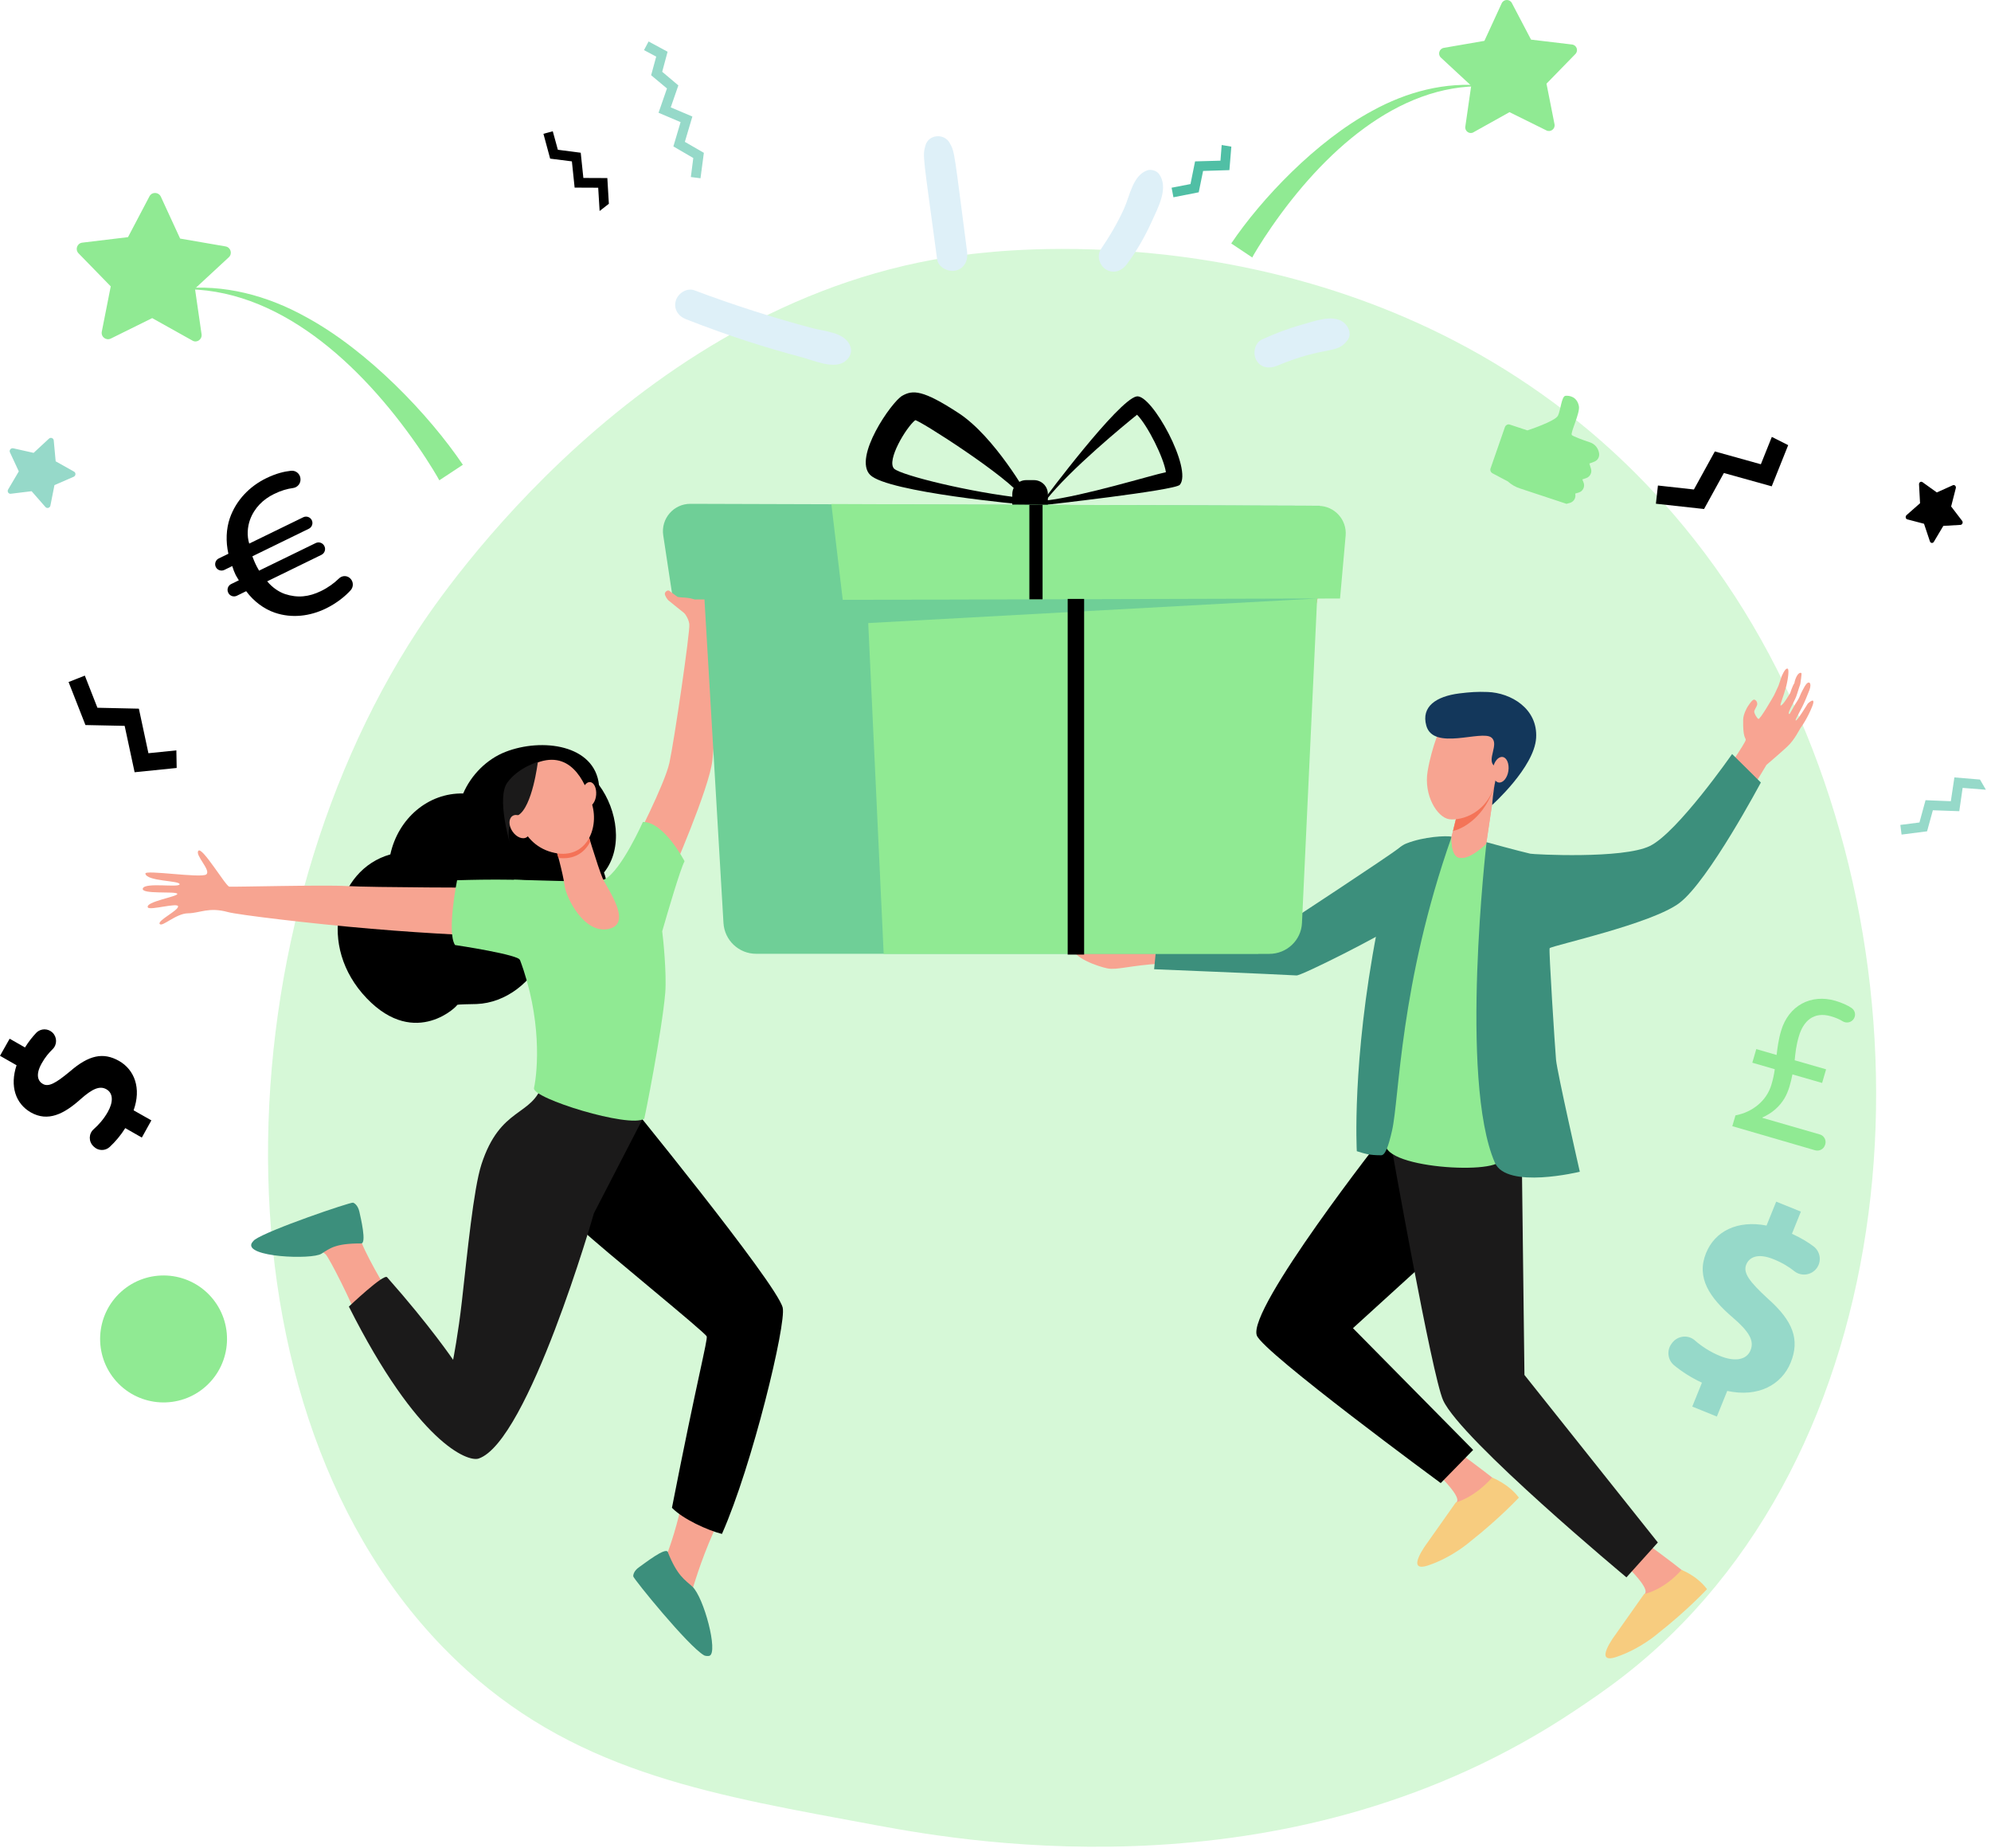
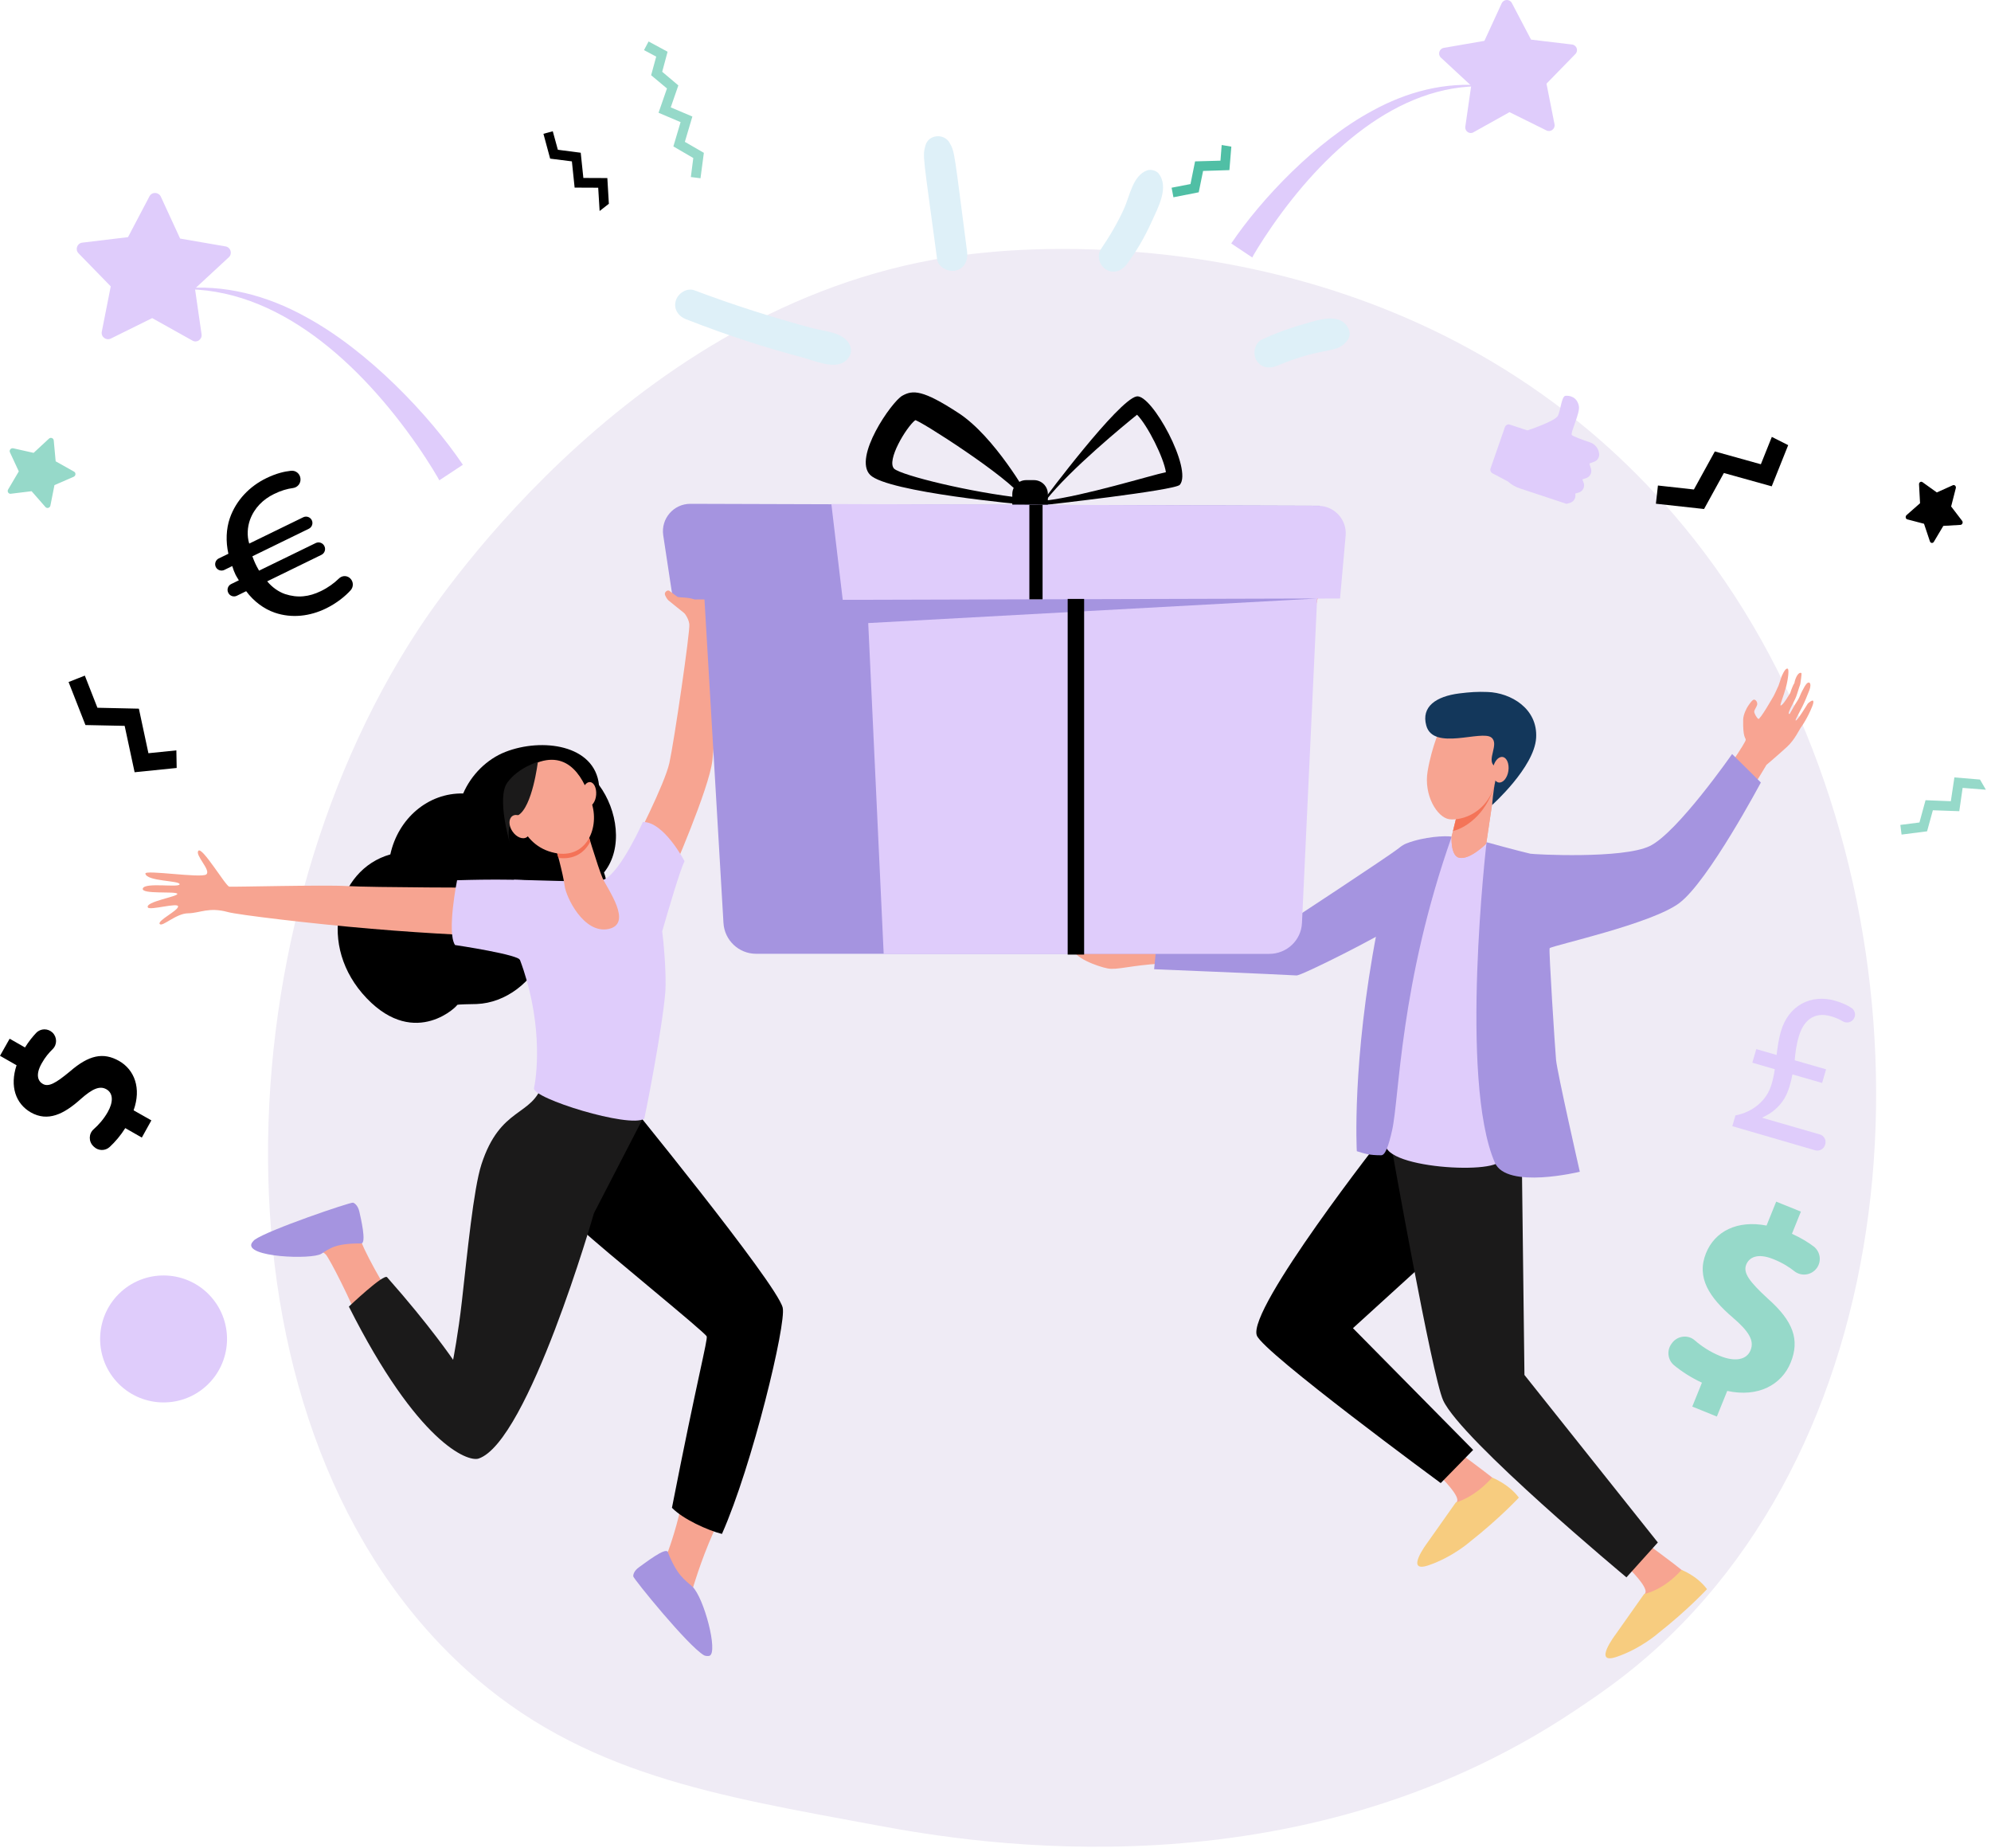
<svg xmlns="http://www.w3.org/2000/svg" width="208" height="193" viewBox="0 0 208 193" fill="none">
-   <path d="M175.787 169.534C171.414 174.041 167.501 176.69 164.506 178.69C135.289 198.194 101.891 192.572 91.566 190.651C74.906 187.551 60.843 185.364 48.761 174.45C21.306 149.65 22.642 97.916 43.62 65.87C46.108 62.07 67.055 31.026 100.525 26.651C101.344 26.544 101.955 26.483 102.49 26.427C107.667 25.878 139.753 22.986 165.915 44.9C169.66 48.037 175.687 53.696 181.276 62.325C201.711 93.88 201.776 142.751 175.787 169.534Z" fill="#D6F8D7" />
-   <path d="M130.824 26.895C130.856 26.788 131.737 25.291 132.873 23.655C138.137 16.059 145.949 8.739 155.109 9.016L155.119 8.962C150.98 8.506 146.925 9.61 143.359 11.576C137.479 14.742 131.758 20.786 128.627 25.429L130.824 26.895Z" fill="#90EA93" />
-   <path d="M153.082 13.223L153.697 8.952L150.534 6.02C150.174 5.69 150.354 5.085 150.832 5L155.077 4.267L156.881 0.347C157.083 -0.099 157.72 -0.121 157.943 0.315L159.949 4.139L164.226 4.649C164.714 4.702 164.927 5.297 164.576 5.648L161.562 8.739L162.401 12.978C162.496 13.456 161.997 13.839 161.562 13.626L157.699 11.714L153.931 13.817C153.527 14.062 153.007 13.7 153.082 13.223Z" fill="#90EA93" />
+   <path d="M175.787 169.534C171.414 174.041 167.501 176.69 164.506 178.69C135.289 198.194 101.891 192.572 91.566 190.651C74.906 187.551 60.843 185.364 48.761 174.45C21.306 149.65 22.642 97.916 43.62 65.87C46.108 62.07 67.055 31.026 100.525 26.651C101.344 26.544 101.955 26.483 102.49 26.427C107.667 25.878 139.753 22.986 165.915 44.9C169.66 48.037 175.687 53.696 181.276 62.325C201.711 93.88 201.776 142.751 175.787 169.534Z" fill="#efebf5" />
+   <path d="M130.824 26.895C130.856 26.788 131.737 25.291 132.873 23.655C138.137 16.059 145.949 8.739 155.109 9.016L155.119 8.962C150.98 8.506 146.925 9.61 143.359 11.576C137.479 14.742 131.758 20.786 128.627 25.429L130.824 26.895Z" fill="#dfccfb" />
+   <path d="M153.082 13.223L153.697 8.952L150.534 6.02C150.174 5.69 150.354 5.085 150.832 5L155.077 4.267L156.881 0.347C157.083 -0.099 157.72 -0.121 157.943 0.315L159.949 4.139L164.226 4.649C164.714 4.702 164.927 5.297 164.576 5.648L161.562 8.739L162.401 12.978C162.496 13.456 161.997 13.839 161.562 13.626L157.699 11.714L153.931 13.817C153.527 14.062 153.007 13.7 153.082 13.223Z" fill="#dfccfb" />
  <path d="M69.743 5.404L69.18 7.496L70.868 8.92L70.072 11.214L72.332 12.171L71.547 14.816L73.532 15.963L73.181 18.619L72.173 18.492L72.428 16.505L70.348 15.294L71.101 12.755L68.798 11.778L69.679 9.239L68.023 7.858L68.554 5.913L67.28 5.234L67.758 4.331L69.743 5.404Z" fill="#96D9C9" />
-   <path d="M22.023 135.424C24.465 138.154 24.242 142.34 21.514 144.794C18.786 147.237 14.594 147.003 12.153 144.284C9.712 141.553 9.935 137.368 12.662 134.914C15.39 132.47 19.582 132.704 22.023 135.424Z" fill="#90EA93" />
-   <path d="M15.156 142.998C16.462 144.454 18.701 144.581 20.155 143.275C21.609 141.968 21.737 139.726 20.431 138.271L15.156 142.998Z" fill="#90EA93" />
+   <path d="M22.023 135.424C24.465 138.154 24.242 142.34 21.514 144.794C18.786 147.237 14.594 147.003 12.153 144.284C9.712 141.553 9.935 137.368 12.662 134.914C15.39 132.47 19.582 132.704 22.023 135.424Z" fill="#dfccfb" />
+   <path d="M15.156 142.998C16.462 144.454 18.701 144.581 20.155 143.275C21.609 141.968 21.737 139.726 20.431 138.271L15.156 142.998Z" fill="#dfccfb" />
  <path d="M14.817 118.819L13.087 117.831C12.609 118.596 12.025 119.276 11.463 119.796C10.996 120.232 10.264 120.221 9.807 119.775L9.754 119.722C9.245 119.233 9.255 118.415 9.786 117.948C10.327 117.47 10.847 116.875 11.251 116.163C11.845 115.122 11.845 114.187 11.113 113.773C10.423 113.38 9.648 113.72 8.427 114.803C6.665 116.386 4.999 117.194 3.227 116.195C1.624 115.281 1.008 113.444 1.73 111.266L0 110.278L1.008 108.493L2.611 109.407C3.014 108.759 3.418 108.27 3.789 107.877C4.256 107.399 5.01 107.399 5.487 107.856C5.976 108.334 5.986 109.12 5.487 109.598C5.116 109.959 4.712 110.426 4.352 111.075C3.683 112.264 3.97 112.934 4.479 113.22C5.084 113.56 5.827 113.135 7.292 111.924C9.287 110.193 10.784 109.885 12.429 110.809C14.053 111.733 14.785 113.667 13.957 115.972L15.814 117.024L14.817 118.819Z" fill="black" />
  <path d="M185.103 45.634L183.957 48.492L179.149 47.153L176.962 51.127L173.205 50.712L172.993 52.614L178.024 53.166L180.093 49.406L185.092 50.797L186.812 46.495L185.103 45.634Z" fill="black" />
  <path d="M176.792 146.918L177.801 144.422C176.697 143.912 175.678 143.253 174.882 142.595C174.224 142.042 174.107 141.065 174.617 140.364L174.68 140.279C175.243 139.514 176.347 139.376 177.058 140.003C177.79 140.64 178.682 141.224 179.711 141.639C181.208 142.244 182.471 142.074 182.885 141.022C183.288 140.024 182.704 139.057 181.017 137.612C178.586 135.53 177.196 133.448 178.225 130.898C179.159 128.582 181.516 127.424 184.551 128.009L185.559 125.512L188.139 126.553L187.204 128.869C188.139 129.294 188.871 129.74 189.465 130.187C190.176 130.728 190.325 131.738 189.794 132.46C189.242 133.204 188.192 133.352 187.459 132.779C186.918 132.343 186.207 131.897 185.283 131.525C183.575 130.835 182.726 131.355 182.428 132.088C182.078 132.959 182.779 133.883 184.668 135.626C187.353 137.995 188.032 139.949 187.077 142.308C186.133 144.645 183.681 145.984 180.444 145.282L179.361 147.959L176.792 146.918Z" fill="#96D9C9" />
  <path d="M36.681 60.518C36.936 60.858 36.915 61.325 36.639 61.644C36.087 62.26 35.185 63.004 34.049 63.556C32.393 64.363 30.493 64.608 28.7 63.992C27.585 63.609 26.513 62.823 25.717 61.75L24.741 62.228C24.412 62.388 24.008 62.249 23.849 61.92L23.839 61.899C23.679 61.569 23.817 61.166 24.146 61.006L24.953 60.613C24.794 60.348 24.688 60.188 24.613 60.04C24.486 59.785 24.369 59.477 24.263 59.126L23.435 59.53C23.106 59.689 22.703 59.551 22.544 59.222C22.384 58.892 22.523 58.489 22.852 58.329L23.86 57.841C23.573 56.555 23.626 55.249 24.008 54.133C24.666 52.231 26.099 50.776 27.84 49.937C28.848 49.448 29.697 49.246 30.398 49.172C30.886 49.119 31.321 49.459 31.385 49.947V49.958C31.459 50.457 31.109 50.914 30.599 50.978C30.026 51.052 29.368 51.233 28.615 51.605C27.511 52.147 26.577 53.028 26.11 54.314C25.855 55.057 25.781 55.939 26.036 56.778L31.682 54.027C32.011 53.867 32.414 54.006 32.574 54.335C32.733 54.664 32.595 55.068 32.266 55.227L26.365 58.106C26.471 58.393 26.587 58.68 26.672 58.861C26.779 59.084 26.895 59.317 27.065 59.604L32.977 56.725C33.317 56.555 33.731 56.704 33.89 57.044C34.06 57.384 33.911 57.798 33.571 57.958L27.914 60.72C28.445 61.357 29.103 61.814 29.772 62.047C31.098 62.483 32.276 62.345 33.529 61.739C34.293 61.368 34.919 60.9 35.376 60.454C35.758 60.05 36.363 60.093 36.681 60.518Z" fill="black" />
  <path d="M18.425 78.376L15.506 78.674L14.509 74.02L10.178 73.925L8.862 70.568L7.164 71.237L8.926 75.731L13.023 75.816L14.063 80.66L18.457 80.214L18.425 78.376Z" fill="black" />
-   <path d="M157.731 44.349L159.567 44.955C159.567 44.955 162.475 44.009 162.762 43.414C163.048 42.819 163.133 41.385 163.547 41.343C163.961 41.3 164.757 41.438 164.948 42.426C165.086 43.138 164.035 45.209 164.205 45.433C164.311 45.571 165.351 45.953 166.115 46.208C166.625 46.378 166.986 46.824 167.06 47.366C167.113 47.727 166.911 48.078 166.572 48.216L166.041 48.418L166.211 48.96C166.338 49.363 166.115 49.799 165.712 49.937L165.309 50.075L165.436 50.404C165.606 50.829 165.372 51.318 164.927 51.446L164.566 51.552L164.576 51.647C164.64 52.04 164.385 52.423 164.003 52.529L163.653 52.625L158.771 51.01C158.314 50.861 157.89 50.617 157.529 50.288L155.905 49.427C155.735 49.331 155.65 49.13 155.714 48.938L157.221 44.604C157.306 44.392 157.529 44.275 157.731 44.349Z" fill="#90EA93" />
-   <path d="M45.894 50.17C45.851 50.054 44.875 48.375 43.612 46.559C37.732 38.081 29.018 29.912 18.787 30.22L18.776 30.156C23.404 29.646 27.925 30.878 31.905 33.077C38.464 36.615 44.854 43.361 48.356 48.545L45.894 50.17Z" fill="#90EA93" />
-   <path d="M21.058 34.916L20.368 30.145L23.902 26.873C24.305 26.502 24.104 25.832 23.562 25.737L18.818 24.919L16.802 20.542C16.568 20.043 15.868 20.021 15.613 20.51L13.373 24.77L8.597 25.344C8.056 25.407 7.822 26.066 8.204 26.459L11.569 29.912L10.635 34.639C10.529 35.181 11.081 35.606 11.58 35.362L15.899 33.226L20.102 35.574C20.559 35.85 21.132 35.457 21.058 34.916Z" fill="#90EA93" />
-   <path d="M180.974 117.629L181.303 116.503C183.054 116.174 184.562 114.995 185.06 113.295C185.22 112.753 185.326 112.296 185.411 111.68L183.065 111L183.479 109.577L185.602 110.193C185.687 109.481 185.803 108.557 186.069 107.675C186.854 105.009 189.21 103.797 191.736 104.531C192.458 104.743 193.021 105.009 193.435 105.285C193.806 105.54 193.912 106.039 193.658 106.421C193.413 106.804 192.904 106.91 192.511 106.676C192.193 106.475 191.779 106.294 191.259 106.145C189.476 105.635 188.393 106.645 187.926 108.249C187.64 109.215 187.565 109.98 187.491 110.745L190.771 111.691L190.357 113.114L187.257 112.222C187.077 113.104 186.865 113.975 186.419 114.729C185.878 115.632 185.092 116.28 184.126 116.716L184.116 116.758L190.113 118.49C190.558 118.617 190.813 119.074 190.686 119.52L190.664 119.584C190.537 120.019 190.07 120.274 189.624 120.147L180.974 117.629Z" fill="#90EA93" />
+   <path d="M157.731 44.349L159.567 44.955C159.567 44.955 162.475 44.009 162.762 43.414C163.048 42.819 163.133 41.385 163.547 41.343C163.961 41.3 164.757 41.438 164.948 42.426C165.086 43.138 164.035 45.209 164.205 45.433C164.311 45.571 165.351 45.953 166.115 46.208C166.625 46.378 166.986 46.824 167.06 47.366C167.113 47.727 166.911 48.078 166.572 48.216L166.041 48.418L166.211 48.96C166.338 49.363 166.115 49.799 165.712 49.937L165.309 50.075L165.436 50.404C165.606 50.829 165.372 51.318 164.927 51.446L164.566 51.552L164.576 51.647C164.64 52.04 164.385 52.423 164.003 52.529L163.653 52.625L158.771 51.01C158.314 50.861 157.89 50.617 157.529 50.288L155.905 49.427C155.735 49.331 155.65 49.13 155.714 48.938L157.221 44.604C157.306 44.392 157.529 44.275 157.731 44.349Z" fill="#dfccfb" />
+   <path d="M45.894 50.17C45.851 50.054 44.875 48.375 43.612 46.559C37.732 38.081 29.018 29.912 18.787 30.22L18.776 30.156C23.404 29.646 27.925 30.878 31.905 33.077C38.464 36.615 44.854 43.361 48.356 48.545L45.894 50.17Z" fill="#dfccfb" />
+   <path d="M21.058 34.916L20.368 30.145L23.902 26.873C24.305 26.502 24.104 25.832 23.562 25.737L18.818 24.919L16.802 20.542C16.568 20.043 15.868 20.021 15.613 20.51L13.373 24.77L8.597 25.344C8.056 25.407 7.822 26.066 8.204 26.459L11.569 29.912L10.635 34.639C10.529 35.181 11.081 35.606 11.58 35.362L15.899 33.226L20.102 35.574C20.559 35.85 21.132 35.457 21.058 34.916Z" fill="#dfccfb" />
+   <path d="M180.974 117.629L181.303 116.503C183.054 116.174 184.562 114.995 185.06 113.295C185.22 112.753 185.326 112.296 185.411 111.68L183.065 111L183.479 109.577L185.602 110.193C185.687 109.481 185.803 108.557 186.069 107.675C186.854 105.009 189.21 103.797 191.736 104.531C192.458 104.743 193.021 105.009 193.435 105.285C193.806 105.54 193.912 106.039 193.658 106.421C193.413 106.804 192.904 106.91 192.511 106.676C192.193 106.475 191.779 106.294 191.259 106.145C189.476 105.635 188.393 106.645 187.926 108.249C187.64 109.215 187.565 109.98 187.491 110.745L190.771 111.691L190.357 113.114L187.257 112.222C187.077 113.104 186.865 113.975 186.419 114.729C185.878 115.632 185.092 116.28 184.126 116.716L184.116 116.758L190.113 118.49C190.558 118.617 190.813 119.074 190.686 119.52L190.664 119.584C190.537 120.019 190.07 120.274 189.624 120.147L180.974 117.629Z" fill="#dfccfb" />
  <path d="M0.849 51.127L1.964 49.236L1.04 47.249C0.934 47.026 1.136 46.771 1.38 46.824L3.513 47.302L5.116 45.815C5.296 45.645 5.594 45.762 5.615 46.006L5.816 48.184L7.727 49.257C7.95 49.374 7.929 49.693 7.695 49.799L5.689 50.67L5.265 52.816C5.211 53.06 4.904 53.145 4.744 52.954L3.301 51.307L1.125 51.573C0.892 51.605 0.722 51.339 0.849 51.127Z" fill="#96D9C9" />
  <path d="M206.85 81.425L204.176 81.202L203.804 83.688L201.162 83.581L200.525 85.908L198.529 86.163L198.657 87.172L201.321 86.832L201.926 84.633L204.685 84.729L205.036 82.296L207.466 82.487L206.85 81.425Z" fill="#96D9C9" />
  <path d="M63.608 21.285L63.449 18.598L60.944 18.587L60.668 15.953L58.28 15.644L57.749 13.711L56.773 13.976L57.474 16.569L59.745 16.855L60.031 19.596L62.494 19.607L62.642 22.04L63.608 21.285Z" fill="black" />
  <path d="M127.63 15.146L127.502 16.782L124.849 16.856L124.371 19.225L122.397 19.607L122.588 20.606L125.231 20.085L125.687 17.855L128.436 17.77L128.638 15.316L127.63 15.146Z" fill="#50BFA5" />
  <path d="M203.019 54.93L204.813 54.824C205.004 54.813 205.11 54.558 204.982 54.399L203.836 52.901L204.324 50.989C204.377 50.787 204.197 50.606 204.017 50.681L202.34 51.435L200.843 50.362C200.684 50.245 200.461 50.383 200.482 50.596L200.588 52.561L199.177 53.804C199.028 53.942 199.071 54.208 199.262 54.25L201.002 54.707L201.618 56.545C201.682 56.747 201.936 56.768 202.032 56.587L203.019 54.93Z" fill="black" />
  <path d="M66.219 88.15C66.219 88.15 69.435 81.946 69.934 79.672C70.433 77.399 72.11 65.936 72.014 65.192C71.834 63.779 69.987 62.866 70.327 62.239C70.666 61.612 72.418 61.421 73.012 61.474C73.606 61.527 74.806 61.878 75.326 62.303C75.835 62.728 74.753 76.464 74.424 79.417C74.095 82.371 70.093 91.485 70.093 91.485L66.219 88.15Z" fill="#F7A491" />
  <path d="M75.909 62.048C75.835 62.09 75.57 62.175 75.506 62.228L75.007 62.388C75.007 62.388 76.281 62.356 77.034 63.163C77.024 63.163 76.674 62.526 75.909 62.048Z" fill="#F47257" />
  <path d="M136.768 64.544C137.267 64.162 137.522 63.206 137.628 62.589L137.883 61.782C137.692 61.697 133.903 60.975 132.756 60.89C132.629 61.251 132.555 61.548 132.586 61.75C132.714 62.696 133.637 68.857 133.637 68.857L136.917 69.07C136.906 69.07 136.365 65.415 136.768 64.544Z" fill="#F7A491" />
  <path d="M136.853 61.952C136.853 61.952 136.174 62.26 135.42 63.163C135.42 63.163 133.616 61.888 133.701 61.517C133.807 61.017 135.664 62.037 135.664 62.037L136.853 61.952Z" fill="#F47458" />
  <path d="M152.837 152.028C152.837 152.028 157.252 155.215 157.942 156.16C158.94 157.531 150.47 160.091 151.394 158.487C151.606 158.115 152.221 156.883 152.243 156.755C152.381 156.107 150.587 154.344 150.587 154.344L152.837 152.028Z" fill="#F7A491" />
  <path d="M149.101 161.164L152.094 156.926C152.094 156.926 153.962 156.49 155.883 154.333C155.883 154.333 157.613 154.992 158.675 156.426C158.675 156.426 156.669 158.593 153.58 161.026C153.58 161.026 151.744 162.652 149.218 163.502C146.692 164.351 149.101 161.164 149.101 161.164Z" fill="#F7CC7F" />
  <path d="M188.86 73.489C188.86 73.489 187.725 75.369 187.597 75.253C187.502 75.168 188.181 74.169 188.669 72.969C188.797 72.66 188.913 72.352 189.03 72.076C189.317 71.332 188.966 70.95 188.542 71.683C188.393 71.938 188.16 72.374 188.032 72.703C187.894 73.064 187.661 73.351 187.502 73.627C187.183 74.19 186.96 74.605 186.95 74.583C186.929 74.551 186.791 74.615 186.918 74.286C187.067 73.882 187.555 73.107 187.735 72.501C187.831 72.161 188.075 71.46 188.075 71.46C188.075 71.46 188.255 70.334 188.192 70.302C187.863 70.132 187.534 70.876 187.459 71.354C187.258 71.641 187.024 72.384 187.024 72.384C187.024 72.384 186.217 73.787 186.016 73.68C185.931 73.638 186.334 72.714 186.589 71.747C186.822 70.855 186.918 69.909 186.759 69.845C186.483 69.728 186.111 70.695 186.111 70.695C186.111 70.695 185.888 71.386 185.804 71.609C185.697 71.874 185.326 72.639 185.326 72.639C185.326 72.639 183.861 75.221 183.691 75.093C183.522 74.976 183.235 74.488 183.267 74.296C183.299 74.105 183.543 73.787 183.575 73.595C183.606 73.404 183.5 73.128 183.267 73.075C183.044 73.022 182.535 73.882 182.535 73.882C182.535 73.882 182.121 74.583 182.11 75.157C182.068 77.112 182.386 77.037 182.375 77.282C182.365 77.579 180.104 80.841 180.104 80.841C180.104 80.841 180.093 80.862 180.062 80.894L182.747 82.848C183.638 81.393 184.339 80.246 184.541 79.895C184.541 79.895 185.888 78.748 186.706 77.993C187.523 77.239 187.99 76.156 188.192 75.911C188.223 75.879 188.839 75.008 189.338 73.744C189.752 72.639 188.86 73.489 188.86 73.489Z" fill="#F8A492" />
  <path d="M159.587 119.308L158.887 122.761L141.343 138.728L153.899 151.444L150.513 154.907C150.513 154.907 131.971 141.277 131.302 139.493C130.272 136.741 144.601 118.522 144.601 118.522L159.587 119.308Z" fill="black" />
  <path d="M172.505 161.579C172.505 161.579 176.92 164.766 177.61 165.711C178.607 167.082 170.138 169.642 171.061 168.038C171.273 167.666 171.889 166.434 171.91 166.306C172.048 165.658 170.254 163.895 170.254 163.895L172.505 161.579Z" fill="#F7A491" />
  <path d="M168.768 170.736L171.761 166.497C171.761 166.497 173.757 166.136 175.667 163.979C175.667 163.979 177.27 164.564 178.331 165.987C178.331 165.987 176.325 168.154 173.237 170.587C173.237 170.587 171.401 172.213 168.875 173.063C166.348 173.923 168.768 170.736 168.768 170.736Z" fill="#F7CC7F" />
  <path d="M158.983 120.912L159.259 143.614L173.194 161.111L169.915 164.755C169.915 164.755 152.657 150.392 150.768 146.27C149.6 143.71 145.323 119.542 145.323 119.542L158.983 120.912Z" fill="#1B1A1A" />
-   <path d="M144.835 119.128C146.257 115.909 146.098 92.803 151.649 87.385C153.602 87.714 154.992 87.905 155.321 87.99C155.607 90.37 155.926 99.102 156.128 107.112C156.255 112.445 156.128 118.033 156.775 120.987C157.189 122.803 143.529 122.07 144.835 119.128Z" fill="#90EA93" />
+   <path d="M144.835 119.128C146.257 115.909 146.098 92.803 151.649 87.385C153.602 87.714 154.992 87.905 155.321 87.99C155.607 90.37 155.926 99.102 156.128 107.112C156.255 112.445 156.128 118.033 156.775 120.987C157.189 122.803 143.529 122.07 144.835 119.128Z" fill="#dfccfb" />
  <path d="M121.325 100.643C118.077 100.834 116.708 101.344 115.711 101.152C114.713 100.961 112.049 100.016 112.102 99.007C115.668 98.295 121.888 99.4 121.888 99.4C121.463 101.482 121.325 100.643 121.325 100.643Z" fill="#F7A491" />
-   <path d="M149.282 88.118C149.282 88.118 147.838 95.203 146.161 96.414C144.484 97.636 135.972 101.917 135.452 101.885C132.884 101.737 120.572 101.237 120.572 101.237L120.954 97.285L134.826 96.159C134.826 96.159 144.867 89.573 146.225 88.532C147.17 87.926 149.282 88.118 149.282 88.118Z" fill="#3C8F7C" />
-   <path d="M144.283 120.668C143.03 120.668 142.574 120.498 141.746 120.243C141.746 120.243 141.205 110.968 143.858 97.222C144.856 92.037 144.888 88.893 146.936 88.096C148.783 87.374 151.044 87.278 151.659 87.385C146.225 102.788 146.204 114.644 145.429 118.086C145.036 119.807 144.697 120.678 144.283 120.668Z" fill="#3C8F7C" />
+   <path d="M149.282 88.118C149.282 88.118 147.838 95.203 146.161 96.414C144.484 97.636 135.972 101.917 135.452 101.885C132.884 101.737 120.572 101.237 120.572 101.237L120.954 97.285L134.826 96.159C134.826 96.159 144.867 89.573 146.225 88.532C147.17 87.926 149.282 88.118 149.282 88.118Z" fill="#a594e0" />
+   <path d="M144.283 120.668C143.03 120.668 142.574 120.498 141.746 120.243C141.746 120.243 141.205 110.968 143.858 97.222C144.856 92.037 144.888 88.893 146.936 88.096C148.783 87.374 151.044 87.278 151.659 87.385C146.225 102.788 146.204 114.644 145.429 118.086C145.036 119.807 144.697 120.678 144.283 120.668Z" fill="#a594e0" />
  <path d="M152.222 85.058L151.648 87.385C151.648 87.385 151.521 89.414 152.455 89.594C153.591 89.817 155.268 88.118 155.268 88.118L156.244 81.552L152.222 85.058Z" fill="#F7A491" />
  <path d="M152.222 85.058L151.648 87.385C151.648 87.385 151.521 89.414 152.455 89.594C153.591 89.817 155.268 88.118 155.268 88.118L156.244 81.552L152.222 85.058Z" fill="#F7A491" />
  <path d="M156.245 81.584L152.222 85.058L151.797 86.8C153.336 86.428 155.533 84.728 156.245 81.584Z" fill="#F47458" />
  <path d="M152.211 75.54C151.234 75.54 150.364 76.209 150.024 77.186C149.738 77.994 149.377 79.183 149.144 80.554C148.719 83.082 150.152 85.388 151.404 85.568C152.657 85.749 155.629 84.92 156.287 81.351C156.573 79.821 156.945 77.813 155.682 76.751C154.705 75.933 153.325 75.55 152.211 75.54Z" fill="#F7A491" />
  <path d="M155.883 84.081C155.883 84.081 160.288 80.15 160.479 77.08C160.67 74.01 157.836 72.363 155.416 72.278C154.323 72.236 153.58 72.289 152.455 72.427C150.025 72.735 148.454 73.808 149.006 75.794C149.749 78.461 154.779 76.209 155.809 77.037C156.658 77.717 155.278 79.364 156.106 79.991C156.881 80.585 156.488 80.384 156.234 81.499C155.979 82.646 155.883 84.081 155.883 84.081Z" fill="#13375B" />
  <path d="M157.581 80.522C157.475 81.255 157.019 81.797 156.573 81.733C156.127 81.669 155.851 81.021 155.968 80.278C156.074 79.545 156.531 79.003 156.977 79.067C157.422 79.13 157.688 79.789 157.581 80.522Z" fill="#F7A491" />
  <path d="M137.522 60.72C137.129 60.029 136.535 60.741 136.917 61.633C136.938 61.676 136.917 61.75 136.917 61.74C136.821 61.974 135.898 62.706 135.898 62.706C135.898 62.706 136.63 64.757 137.044 64.226C137.458 63.684 137.766 61.931 137.766 61.931L137.522 60.72Z" fill="#F7A491" />
-   <path d="M183.957 81.733L180.953 78.758C180.953 78.758 175.253 86.949 172.367 88.362C169.554 89.743 160.203 89.244 159.874 89.169C158.749 88.914 155.3 87.969 155.3 87.969C155.3 87.969 152.413 112.806 156.17 121.443C157.401 124.258 165.043 122.389 165.043 122.389C165.043 122.389 162.687 112.041 162.559 110.692C162.443 109.396 161.785 99.134 161.891 99.038C162.167 98.762 172.6 96.489 175.455 94.311C178.48 92.027 183.957 81.733 183.957 81.733Z" fill="#3C8F7C" />
+   <path d="M183.957 81.733L180.953 78.758C180.953 78.758 175.253 86.949 172.367 88.362C169.554 89.743 160.203 89.244 159.874 89.169C158.749 88.914 155.3 87.969 155.3 87.969C155.3 87.969 152.413 112.806 156.17 121.443C157.401 124.258 165.043 122.389 165.043 122.389C165.043 122.389 162.687 112.041 162.559 110.692C162.443 109.396 161.785 99.134 161.891 99.038C162.167 98.762 172.6 96.489 175.455 94.311C178.48 92.027 183.957 81.733 183.957 81.733Z" fill="#a594e0" />
  <path d="M38.316 104.276C43.463 109.641 47.974 104.892 47.751 104.966C47.932 104.892 49.057 104.892 49.789 104.871C52.856 104.754 55.648 102.555 56.858 99.644C61.443 99.038 64.447 94.8 63.099 91.135C65.126 88.606 64.5 84.58 62.578 81.998C62.133 77.77 56.614 77.048 52.803 78.535C50.872 79.289 49.237 80.915 48.388 82.88C44.726 82.795 41.595 85.493 40.778 89.244C35.1 90.826 33.062 98.805 38.316 104.276Z" fill="black" />
  <path d="M71.367 156.277C70.836 159.178 69.912 161.727 69.796 162.025C69.732 162.173 69.159 162.694 69.095 162.843C69.403 166.38 71.653 168.473 73.765 169.971C73.309 168.186 72.29 166.146 72.417 165.753C72.63 165.127 73.447 162.248 75.188 158.625C73.415 158.423 72.789 157.35 71.367 156.277Z" fill="#F7A491" />
  <path d="M64.935 114.23L52.729 122.569C52.729 122.569 58.673 126.436 60.711 128.38C62.748 130.324 73.659 139.142 73.829 139.588C73.956 139.917 72.821 144.103 70.199 157.489C71.356 158.678 73.914 159.836 75.421 160.219C78.595 153.08 82.171 138.218 81.768 136.582C81.153 134.053 64.935 114.23 64.935 114.23Z" fill="black" />
  <path d="M34.028 131.025C34.389 131.376 36.766 136.018 37.679 138.504C39.005 137.665 39.812 136.677 41.287 136.114C40.12 134.425 37.838 130.345 37.647 129.379C37.201 127.073 36.681 126.733 36.681 126.733C36.681 126.733 28.976 129.347 28.455 130.08C27.946 130.802 32.584 129.612 34.028 131.025Z" fill="#F7A491" />
-   <path d="M37.732 129.878C38.326 129.878 37.678 127.169 37.541 126.553C37.381 125.852 36.978 125.639 36.883 125.618C36.607 125.554 28.041 128.455 26.598 129.496C26.502 129.57 26.322 129.793 26.301 129.836C25.505 131.312 32.573 131.599 33.582 130.951C34.484 130.378 35.046 129.868 37.732 129.878Z" fill="#3C8F7C" />
+   <path d="M37.732 129.878C38.326 129.878 37.678 127.169 37.541 126.553C37.381 125.852 36.978 125.639 36.883 125.618C36.607 125.554 28.041 128.455 26.598 129.496C26.502 129.57 26.322 129.793 26.301 129.836C25.505 131.312 32.573 131.599 33.582 130.951C34.484 130.378 35.046 129.868 37.732 129.878Z" fill="#a594e0" />
  <path d="M67.153 116.843C67.153 116.843 56.815 112.764 56.677 113.2C55.605 116.652 52.272 115.537 50.298 121.613C49.47 124.163 48.823 130.877 48.26 135.859C47.878 139.28 47.337 142.032 47.337 142.032C47.337 142.032 44.938 138.483 40.438 133.405C40.088 133.012 36.447 136.475 36.447 136.475C43.622 150.721 48.855 152.729 50.001 152.347C55.191 150.594 62.058 126.713 62.047 126.723C62.897 125.087 67.153 116.843 67.153 116.843Z" fill="#1B1A1A" />
  <path d="M51.19 92.718C51.19 92.718 38.846 92.707 36.203 92.547C33.815 92.409 24.326 92.654 23.955 92.611C23.584 92.569 21.132 88.415 20.728 88.861C20.325 89.307 22.098 90.922 21.546 91.336C20.994 91.751 15.114 90.816 15.188 91.251C15.337 92.069 18.765 91.963 18.765 92.356C18.765 92.749 15.167 92.133 14.923 92.792C14.679 93.451 18.383 93.057 18.521 93.355C18.669 93.642 15.092 94.183 15.453 94.789C15.655 95.118 18.627 94.237 18.606 94.683C18.595 95.129 16.419 96.159 16.685 96.51C16.95 96.861 18.383 95.405 19.646 95.395C20.909 95.373 21.8 94.715 23.817 95.267C24.804 95.543 32.382 96.468 38.772 97.009C45.331 97.572 50.702 97.753 50.702 97.753L51.19 92.718Z" fill="#F7A491" />
-   <path d="M69.499 103.691C69.658 101.705 69.276 97.933 69.18 97.275C69.775 95.214 71.059 90.816 71.515 89.955C71.515 89.955 69.371 85.823 67.163 85.855C67.163 85.855 64.913 90.922 63.183 91.836C63.162 91.825 62.568 92.101 62.313 92.101C60.636 92.091 54.777 91.91 53.684 91.889L54.3 100.207C56.614 106.337 56.189 111.765 55.786 113.656C55.563 114.708 65.741 117.863 67.302 116.854C67.344 116.811 69.159 107.707 69.499 103.691Z" fill="#90EA93" />
-   <path d="M56.656 92.197C55.573 91.676 47.751 91.942 47.751 91.942C47.751 91.942 46.657 97.392 47.538 98.709C47.538 98.709 54.533 99.75 54.331 100.324L56.656 92.197Z" fill="#90EA93" />
+   <path d="M69.499 103.691C69.658 101.705 69.276 97.933 69.18 97.275C69.775 95.214 71.059 90.816 71.515 89.955C71.515 89.955 69.371 85.823 67.163 85.855C67.163 85.855 64.913 90.922 63.183 91.836C63.162 91.825 62.568 92.101 62.313 92.101C60.636 92.091 54.777 91.91 53.684 91.889L54.3 100.207C56.614 106.337 56.189 111.765 55.786 113.656C55.563 114.708 65.741 117.863 67.302 116.854C67.344 116.811 69.159 107.707 69.499 103.691Z" fill="#dfccfb" />
+   <path d="M56.656 92.197C55.573 91.676 47.751 91.942 47.751 91.942C47.751 91.942 46.657 97.392 47.538 98.709C47.538 98.709 54.533 99.75 54.331 100.324L56.656 92.197Z" fill="#dfccfb" />
  <path d="M58.015 88.383C58.015 88.383 58.832 91.252 58.98 92.484C59.129 93.727 61.008 97.573 63.576 97.031C66.145 96.478 63.47 92.877 62.961 91.74C62.462 90.604 61.103 86.025 61.103 86.025L58.015 88.383Z" fill="#F7A491" />
  <path d="M61.666 87.905C61.347 86.864 61.093 86.025 61.093 86.025L58.004 88.383C58.004 88.383 58.153 88.915 58.333 89.605C59.978 89.828 61.093 89.042 61.666 87.905Z" fill="#F47257" />
  <path d="M55.775 79.799C55.775 79.799 54.427 80.575 53.96 82.211C53.493 83.847 54.109 88.054 57.633 89.01C61.146 89.977 62.621 86.62 61.857 84.027C61.103 81.435 59.479 78.163 55.775 79.799Z" fill="#F7A491" />
  <path d="M62.281 83.018C62.228 83.719 61.846 84.261 61.432 84.229C61.029 84.197 60.742 83.603 60.795 82.901C60.849 82.2 61.231 81.658 61.645 81.69C62.058 81.722 62.334 82.317 62.281 83.018Z" fill="#F7A491" />
-   <path d="M69.764 162.11C69.541 161.557 67.312 163.321 66.781 163.682C66.187 164.086 66.144 164.542 66.155 164.649C66.198 164.925 71.876 171.926 73.542 172.892C73.701 172.988 74.031 172.988 74.126 172.946C75.049 172.584 73.542 166.858 72.332 165.722C71.547 164.999 70.761 164.617 69.764 162.11Z" fill="#3C8F7C" />
+   <path d="M69.764 162.11C69.541 161.557 67.312 163.321 66.781 163.682C66.187 164.086 66.144 164.542 66.155 164.649C66.198 164.925 71.876 171.926 73.542 172.892C73.701 172.988 74.031 172.988 74.126 172.946C75.049 172.584 73.542 166.858 72.332 165.722C71.547 164.999 70.761 164.617 69.764 162.11Z" fill="#a594e0" />
  <path d="M56.189 79.587C56.189 79.587 55.626 84.293 54.119 85.164C52.612 86.035 53.281 88.107 53.281 88.107C53.281 88.107 51.837 83.294 53.015 81.722C54.183 80.139 56.189 79.587 56.189 79.587Z" fill="#1B1A1A" />
  <path d="M55.022 85.823C55.446 86.429 55.446 87.151 55.043 87.438C54.629 87.725 53.96 87.459 53.546 86.853C53.122 86.248 53.122 85.526 53.525 85.239C53.928 84.952 54.608 85.218 55.022 85.823Z" fill="#F7A491" />
  <path d="M118.736 41.406C116.815 41.789 109.152 52.062 109.152 52.062L108.886 52.773C108.886 52.773 122.758 51.233 123.257 50.638C124.616 49.044 120.317 41.098 118.736 41.406ZM109.247 52.285C111.773 49.044 117.547 44.317 118.789 43.318C119.903 44.455 121.58 47.812 121.803 49.321C120.211 49.65 113.302 51.796 109.247 52.285Z" fill="black" />
  <path d="M100.162 43.159C96.394 40.694 95.354 40.715 94.25 41.342C93.146 41.969 89.092 47.791 90.907 49.607C92.722 51.424 107.093 52.72 107.093 52.72L107.422 51.838C107.422 51.838 103.93 45.623 100.162 43.159ZM93.412 48.959C92.573 48.12 94.664 44.636 95.609 43.892C95.853 43.754 105.522 49.915 106.87 52.019C101.467 51.445 94.186 49.66 93.412 48.959Z" fill="black" />
  <path d="M107.209 55.439H108.016C108.822 55.439 109.47 54.791 109.47 53.984V51.604C109.47 50.797 108.822 50.149 108.016 50.149H107.209C106.402 50.149 105.755 50.797 105.755 51.604V53.984C105.755 54.791 106.402 55.439 107.209 55.439Z" fill="black" />
-   <path d="M137.872 52.826L72.12 52.624C70.369 52.624 69.032 54.175 69.287 55.907L70.305 62.621L73.596 62.611L75.581 96.404C75.687 98.21 77.183 99.623 78.987 99.623H131.462L133.648 62.483L136.747 62.472L137.872 52.826Z" fill="#6FCF97" />
+   <path d="M137.872 52.826L72.12 52.624C70.369 52.624 69.032 54.175 69.287 55.907L70.305 62.621L73.596 62.611L75.581 96.404C75.687 98.21 77.183 99.623 78.987 99.623H131.462L133.648 62.483L136.747 62.472L137.872 52.826Z" fill="#a594e0" />
  <path d="M72.513 63.417L72.523 62.61C71.897 62.366 71.154 62.44 70.783 62.344L69.902 61.697C69.721 61.611 69.456 61.824 69.456 62.026C69.456 62.217 69.711 62.61 69.828 62.706C69.828 62.706 71.409 64.002 71.961 64.405C72.237 64.597 73.097 65.128 73.097 65.128L73.595 64.182L72.513 63.417Z" fill="#F7A491" />
-   <path d="M132.597 99.633H92.318L90.164 53.517H138.021L136.015 96.425C135.93 98.22 134.423 99.633 132.597 99.633Z" fill="#90EA93" />
-   <path d="M139.995 62.515L88.041 62.653L86.852 52.645L137.745 52.837C139.411 52.847 140.727 54.282 140.579 55.949L139.995 62.515Z" fill="#90EA93" />
-   <path d="M88.04 62.653L137.596 62.515L89.611 65.139L88.04 62.653Z" fill="#6FCF97" />
+   <path d="M132.597 99.633H92.318L90.164 53.517H138.021L136.015 96.425C135.93 98.22 134.423 99.633 132.597 99.633Z" fill="#dfccfb" />
+   <path d="M139.995 62.515L88.041 62.653L86.852 52.645L137.745 52.837C139.411 52.847 140.727 54.282 140.579 55.949L139.995 62.515Z" fill="#dfccfb" />
+   <path d="M88.04 62.653L137.596 62.515L89.611 65.139L88.04 62.653Z" fill="#a594e0" />
  <path d="M108.918 52.72H107.538V62.599H108.918V52.72Z" fill="black" />
  <path d="M113.259 62.557H111.54V99.707H113.259V62.557Z" fill="black" />
  <path d="M71.664 33.343C76.249 35.128 80.028 36.328 83.806 37.327C85.048 37.656 87.107 38.602 88.253 37.763C88.848 37.327 89.102 36.668 88.752 35.978C88.115 34.703 86.131 34.607 84.878 34.278C81.057 33.258 76.79 31.93 72.556 30.326C71.76 30.029 70.836 30.623 70.603 31.399C70.337 32.27 70.868 33.035 71.664 33.343Z" fill="#DEF0F8" />
  <path d="M101.032 26.289C99.674 15.91 99.769 15.889 99.196 14.901C98.612 13.902 96.999 14.03 96.68 15.198C96.362 16.346 96.436 16.165 97.901 27.075C98.018 27.946 99.09 28.446 99.865 28.254C100.788 28.021 101.149 27.16 101.032 26.289Z" fill="#DEF0F8" />
  <path d="M117.706 27.617C118.735 26.236 119.595 24.749 120.306 23.176C120.964 21.71 122.174 19.564 121.039 18.12C120.794 17.812 120.221 17.663 119.86 17.79C118.332 18.322 118.035 20.467 117.419 21.817C116.751 23.283 115.923 24.685 115.021 26.013C114.543 26.714 114.861 27.744 115.562 28.159C116.347 28.626 117.196 28.297 117.706 27.617Z" fill="#DEF0F8" />
  <path d="M140.791 35.51C141.258 34.873 140.865 34.044 140.324 33.641C139.199 32.801 137.225 33.577 135.994 33.917C134.571 34.31 133.192 34.841 131.844 35.457C131.069 35.819 130.857 36.913 131.249 37.614C131.706 38.432 132.608 38.538 133.404 38.209C138.562 36.052 139.645 37.083 140.791 35.51Z" fill="#DEF0F8" />
</svg>
